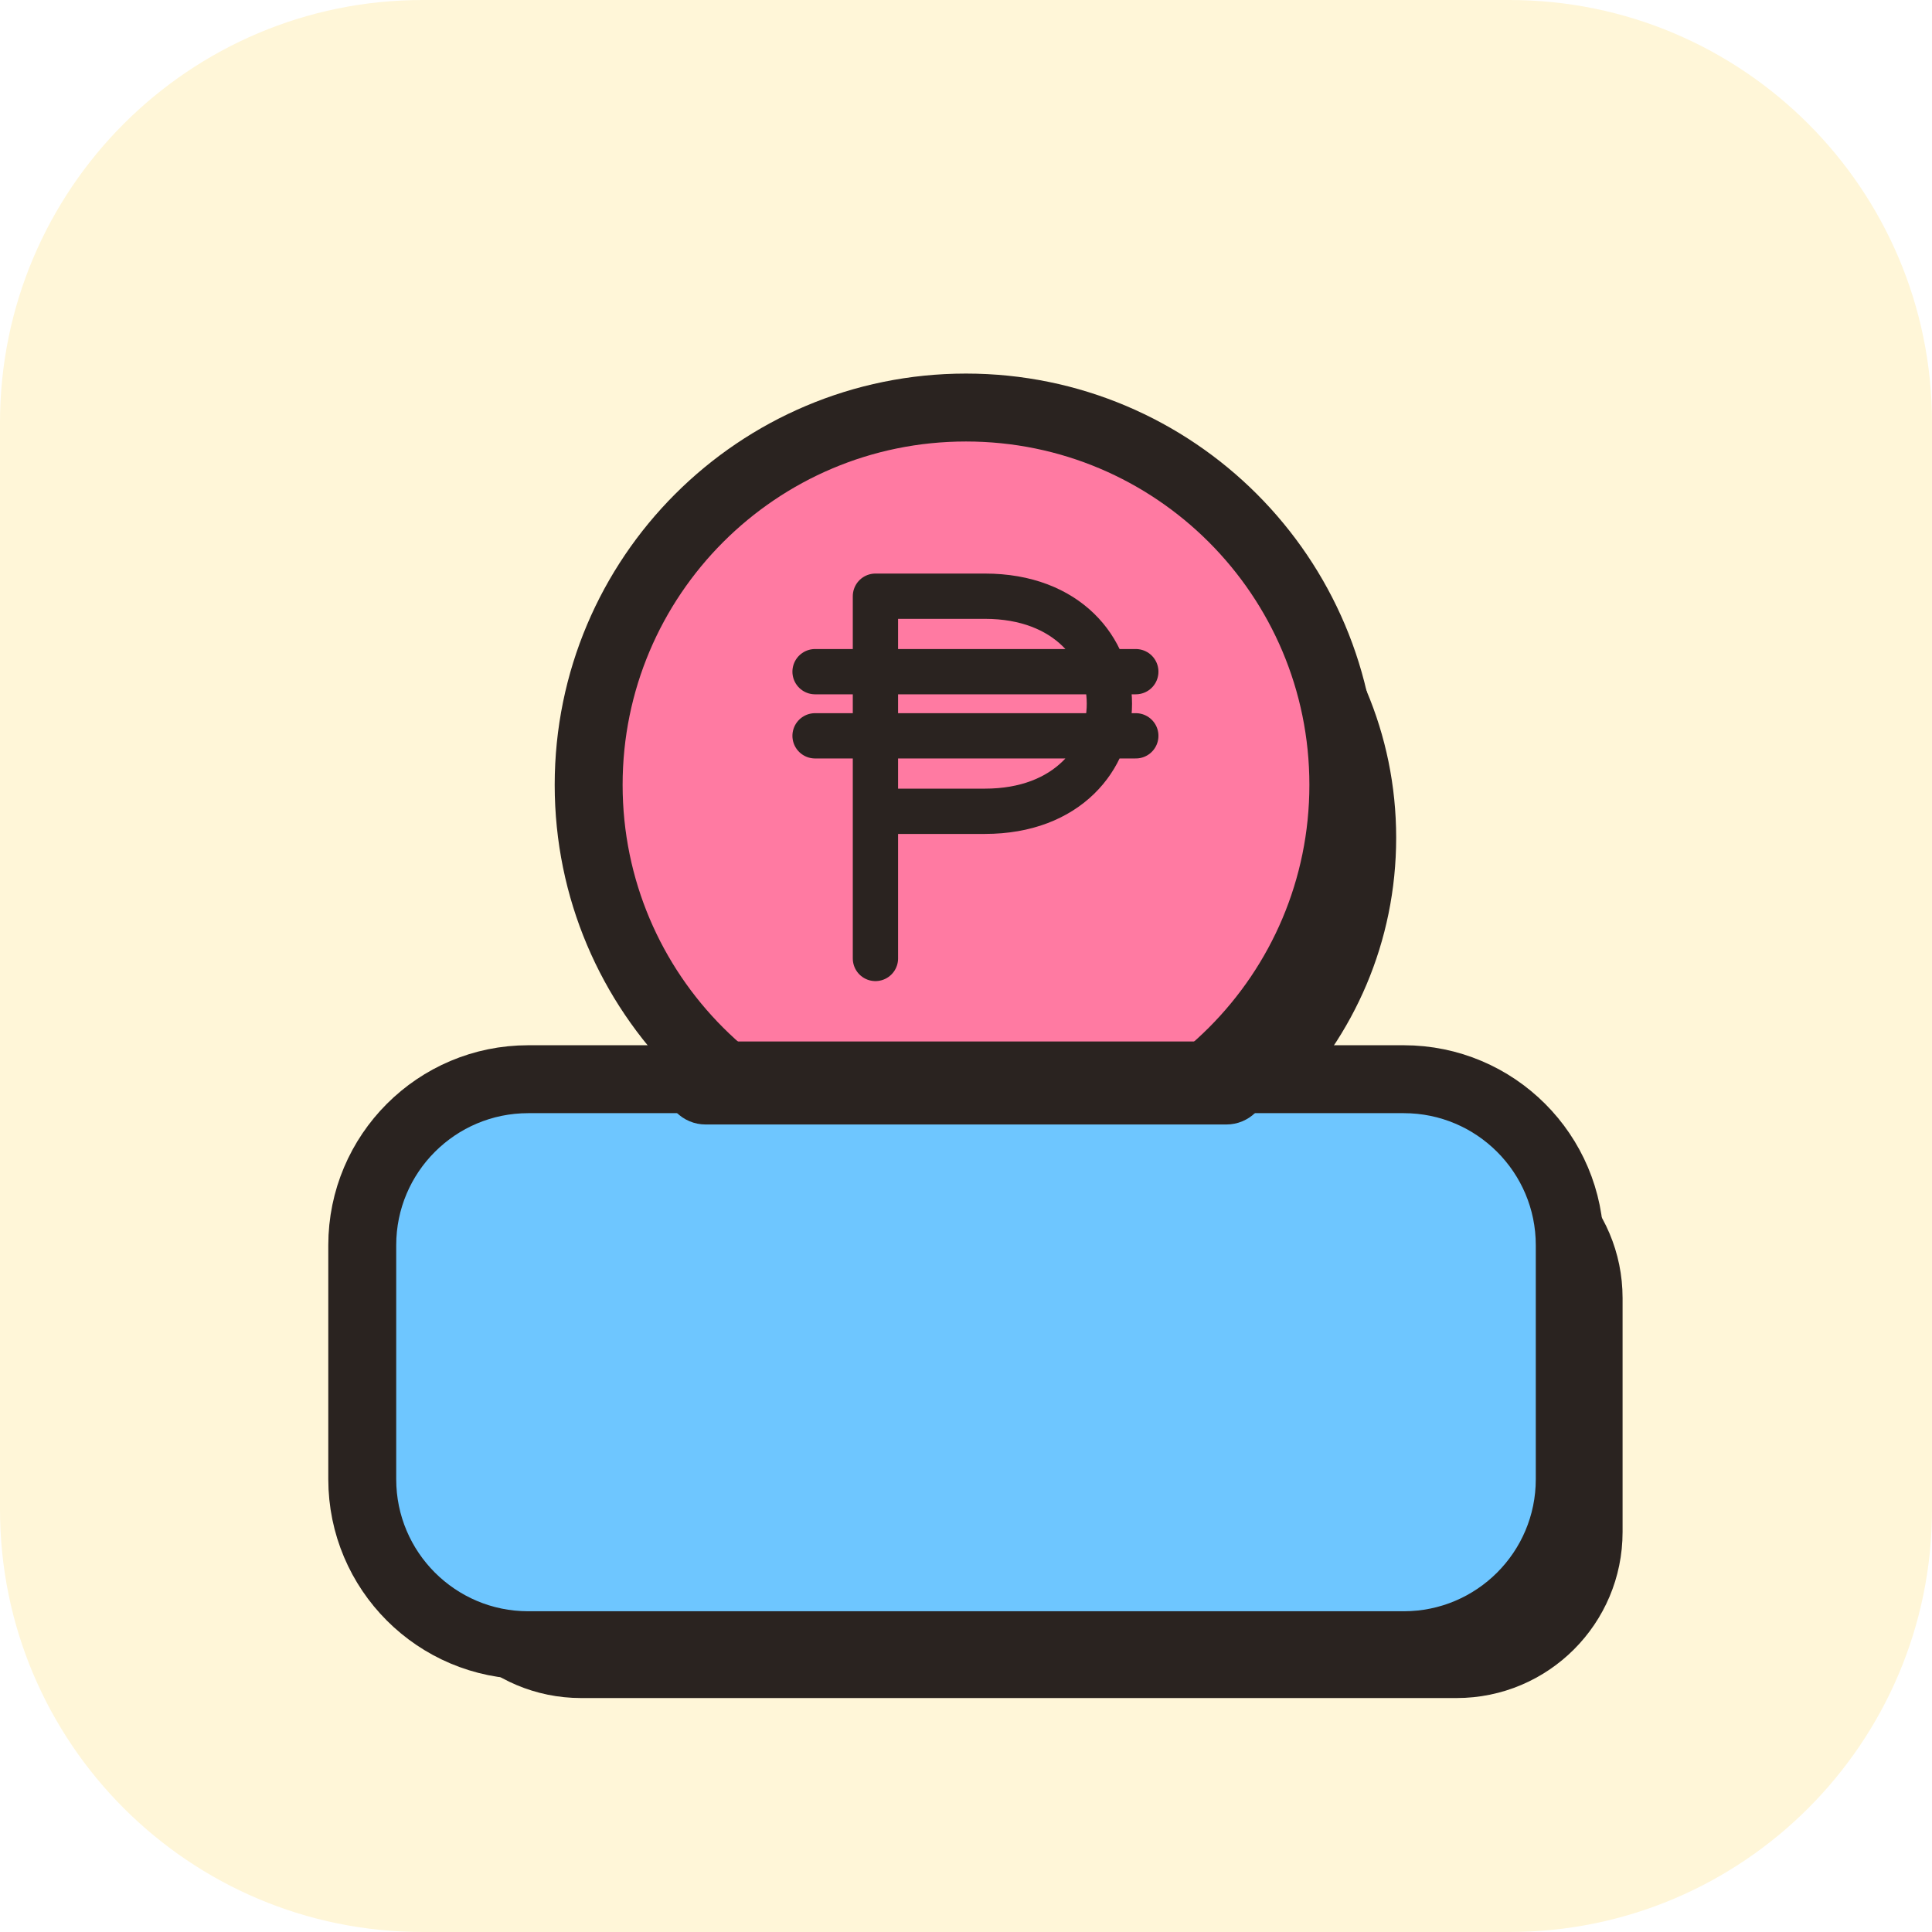
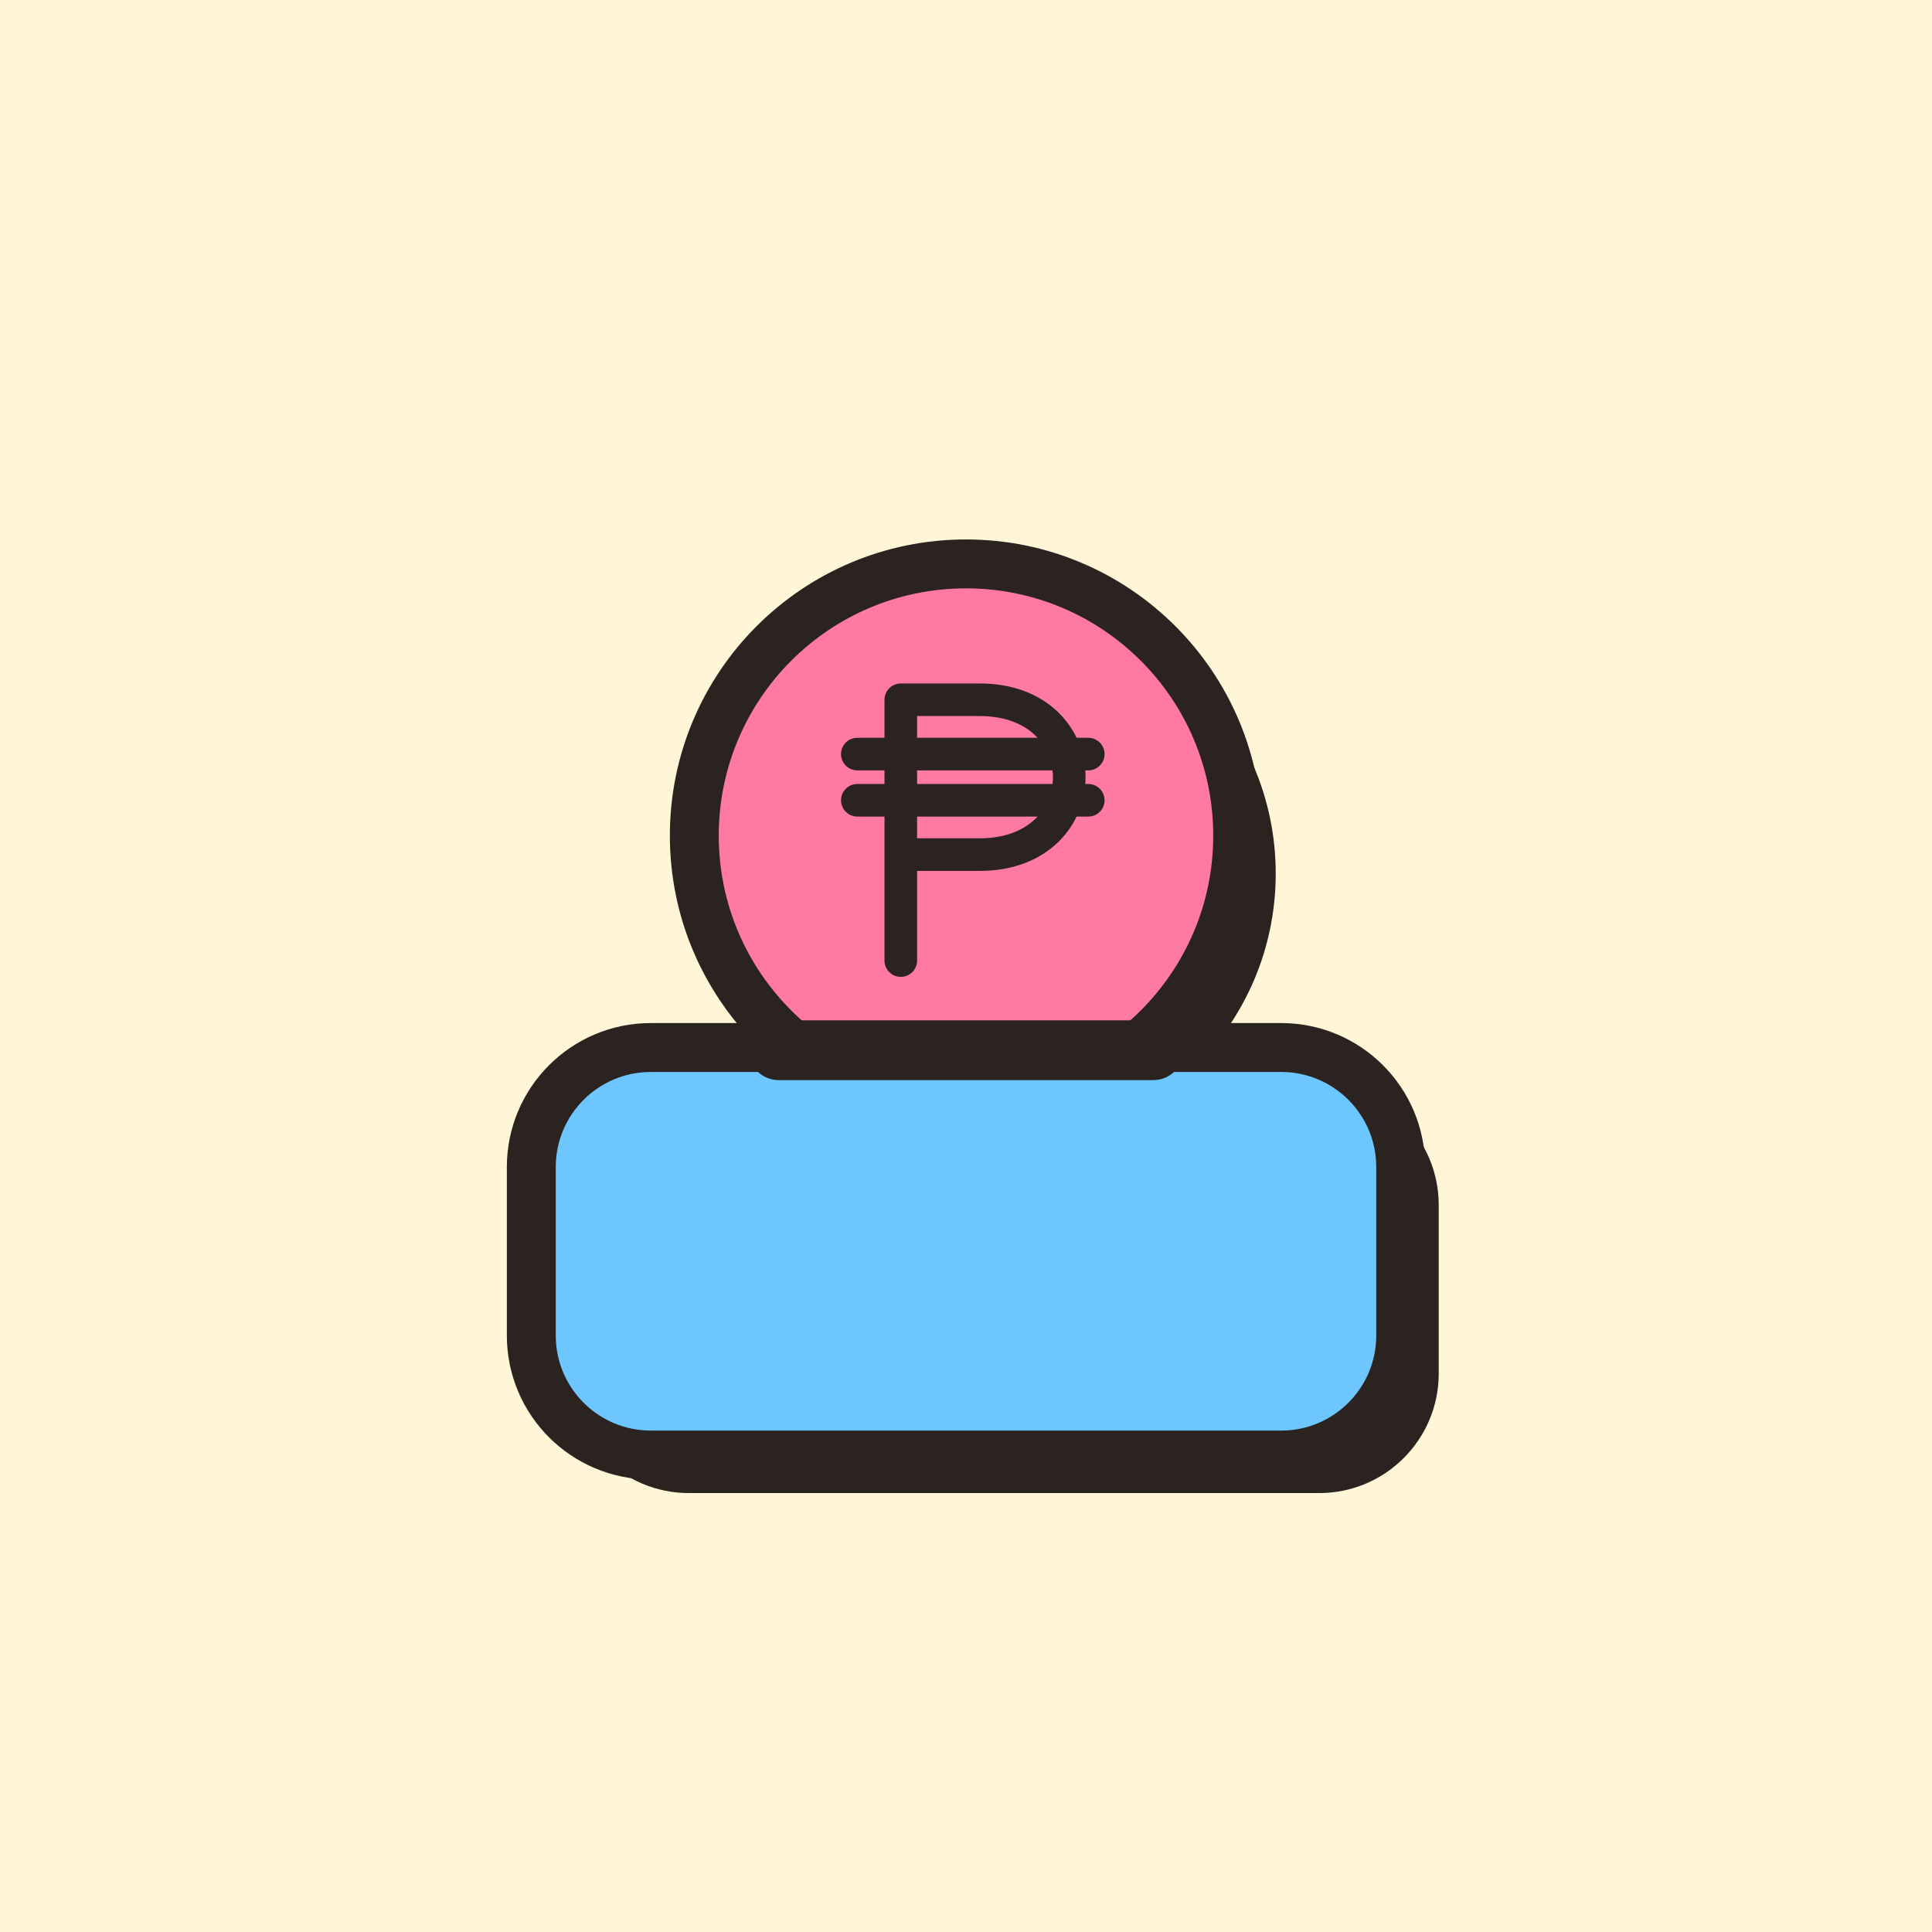
<svg xmlns="http://www.w3.org/2000/svg" viewBox="0 0 512 512">
-   <rect width="512" height="512" rx="112" fill="#fff6d8" />
-   <circle cx="270" cy="222" r="100" fill="#2a2320" />
-   <circle cx="256" cy="208" r="100" fill="#ff7aa2" stroke="#2a2320" stroke-width="18" />
-   <path d="M232 254V158H261C305 158 305 215 261 215H232M216 178H301M216 195H301" fill="none" stroke="#2a2320" stroke-width="12" stroke-linecap="round" stroke-linejoin="round" />
-   <rect x="110" y="300" width="320" height="150" rx="44" fill="#2a2320" />
-   <rect x="96" y="286" width="320" height="150" rx="44" fill="#6ec6ff" stroke="#2a2320" stroke-width="18" />
-   <rect x="176" y="276" width="160" height="22" rx="11" fill="#2a2320" />
+   <rect width="512" height="512" fill="#fff6d8" />
+   <g transform="translate(71.68 71.68) scale(.72)">
+     <circle cx="270" cy="222" r="100" fill="#2a2320" />
+     <circle cx="256" cy="208" r="100" fill="#ff7aa2" stroke="#2a2320" stroke-width="18" />
+     <path d="M232 254V158H261C305 158 305 215 261 215H232M216 178H301M216 195H301" fill="none" stroke="#2a2320" stroke-width="12" stroke-linecap="round" stroke-linejoin="round" />
+     <rect x="110" y="300" width="320" height="150" rx="44" fill="#2a2320" />
+     <rect x="96" y="286" width="320" height="150" rx="44" fill="#6ec6ff" stroke="#2a2320" stroke-width="18" />
+     <rect x="176" y="276" width="160" height="22" rx="11" fill="#2a2320" />
+   </g>
</svg>
